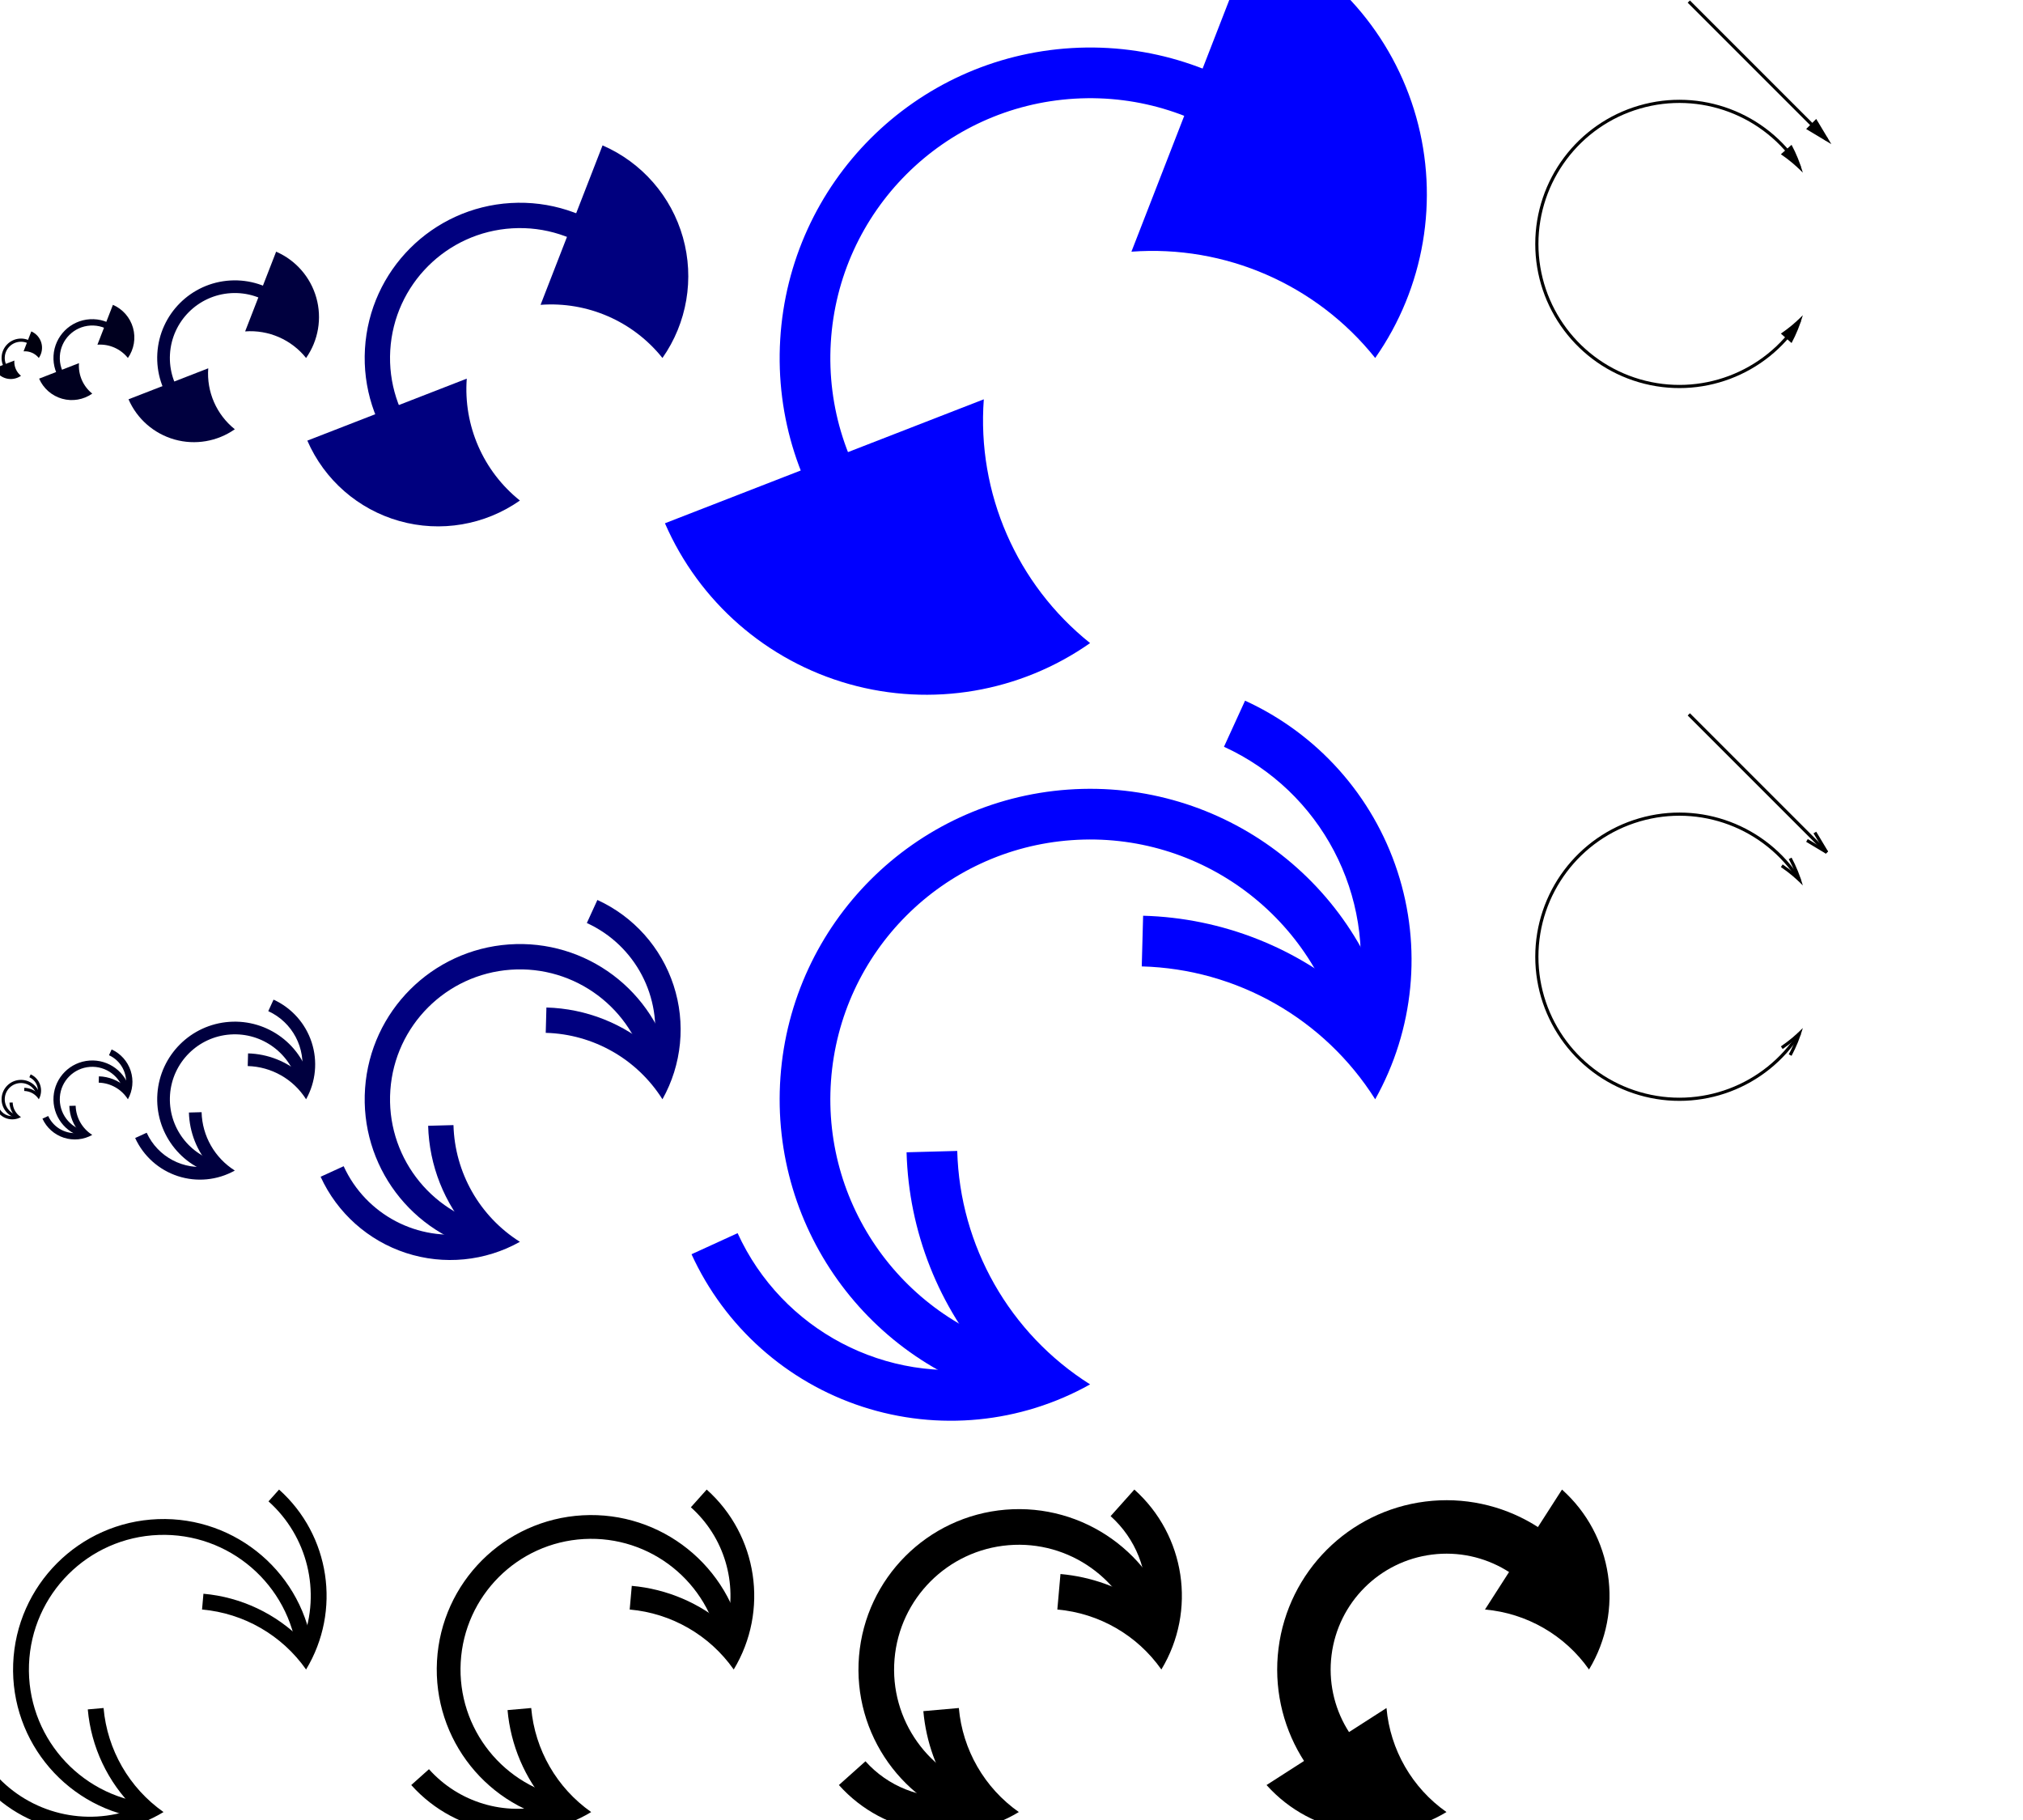
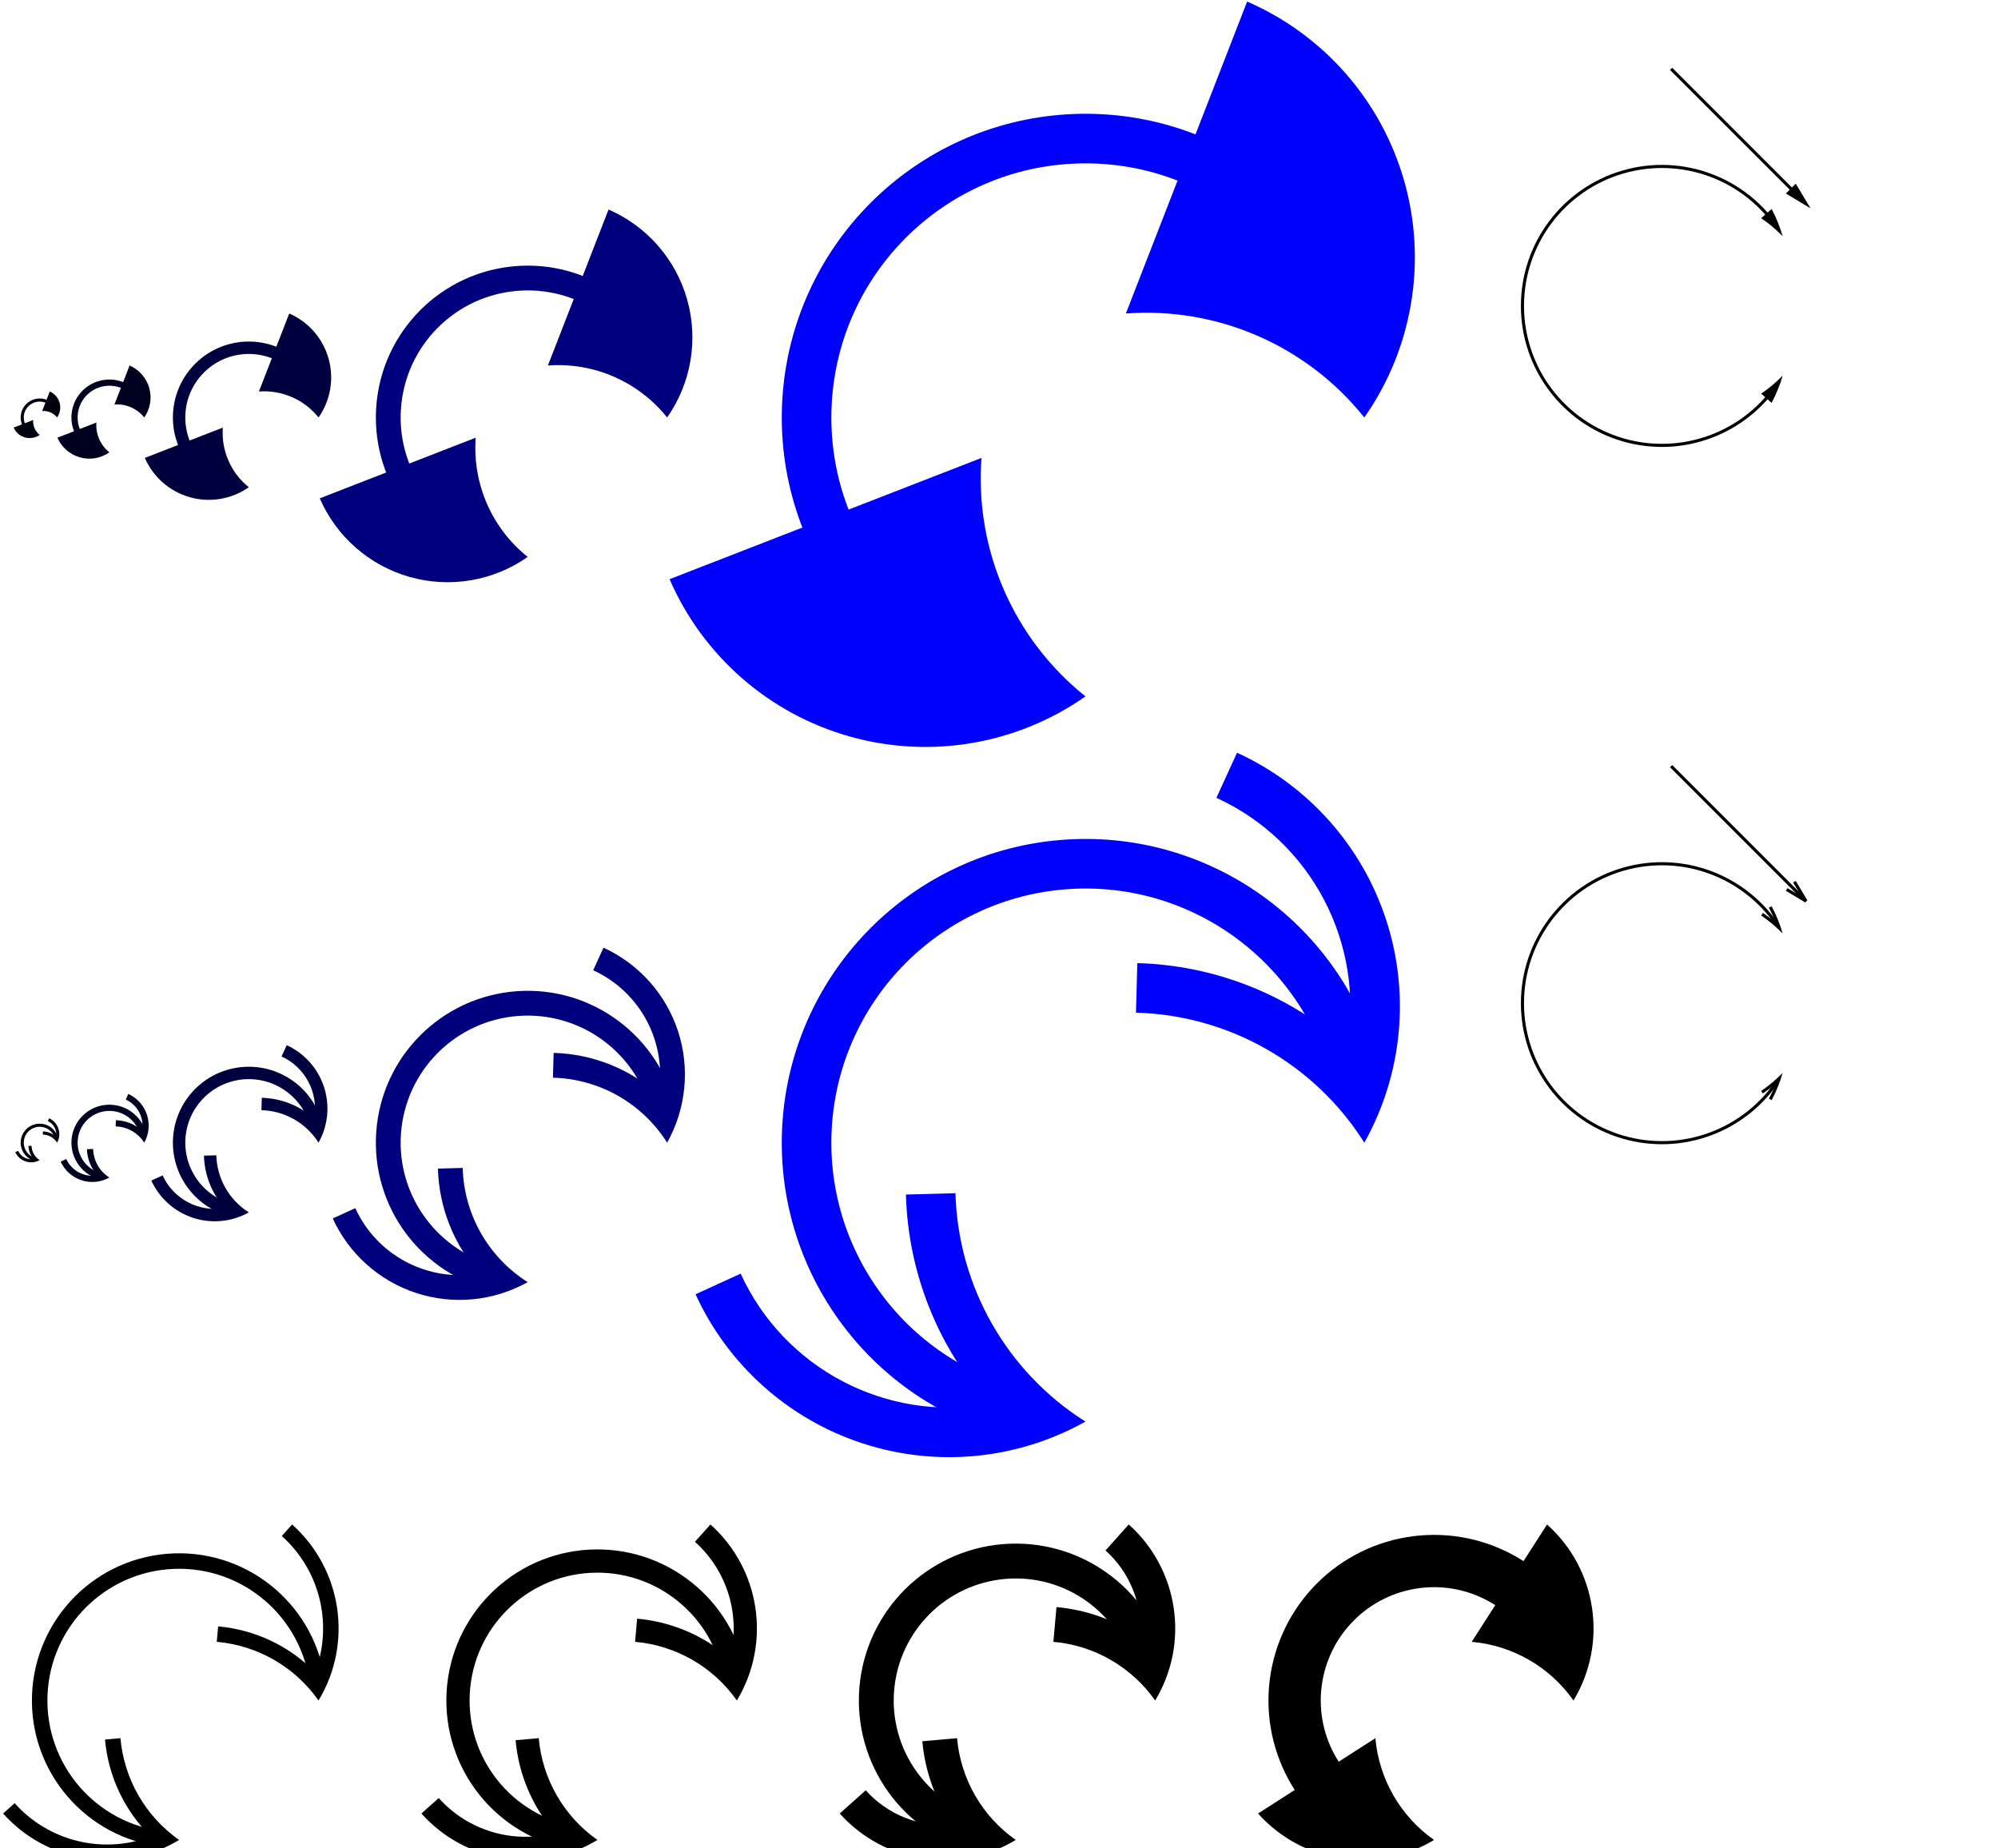
- <svg xmlns="http://www.w3.org/2000/svg" width="681.2" height="612.8" viewBox="0 0 681.2 612.8" font-family="sans-serif" font-size="14.667" fill="none">
+ <svg xmlns="http://www.w3.org/2000/svg" width="687.786" height="635.961" viewBox="0 0 687.786 635.961" font-family="sans-serif" font-size="14.667" fill="none">
  <g id="s0">
</g>
  <g id="s1">
</g>
  <g id="s2">
-     <path stroke-width="0" stroke="rgb(0,0,15)" fill="rgb(0,0,15)" d="M 1.474,122.707 L 4.83,121.403 A 6 6 0 0 0 7.067 126.533 A 6 6 0 0 1 -1.881 124.012 L 1.474,122.707" />
-     <path stroke-width="0" stroke="rgb(0,0,15)" fill="rgb(0,0,15)" d="M 9.241,114.941 L 7.936,118.296 A 6 6 0 0 1 13.067 120.533 A 6 6 0 0 0 10.545 111.586 L 9.241,114.941" />
-     <path d="M 6.006 126.439 A 6 6 0 1 1 12.972 119.472" fill="none" stroke="rgb(0,0,15)" stroke-width="1.067" />
+     <path stroke-width="0" stroke="rgb(0,0,15)" fill="rgb(0,0,15)" d="M 8.06,145.869 L 11.416,144.564 A 6 6 0 0 0 13.653 149.695 A 6 6 0 0 1 4.705 147.173 L 8.06,145.869" />
+     <path stroke-width="0" stroke="rgb(0,0,15)" fill="rgb(0,0,15)" d="M 15.827,138.102 L 14.522,141.458 A 6 6 0 0 1 19.653 143.695 A 6 6 0 0 0 17.131 134.747 L 15.827,138.102" />
+     <path d="M 12.592 149.6 A 6 6 0 1 1 19.558 142.633" fill="none" stroke="rgb(0,0,15)" stroke-width="1.067" />
  </g>
  <g id="s3">
</g>
  <g id="s4">
</g>
  <g id="s5">
-     <path stroke-width="0" stroke="rgb(0,0,31)" fill="rgb(0,0,31)" d="M 19.882,124.882 L 26.593,122.273 A 12 12 0 0 0 31.067 132.533 A 12 12 0 0 1 13.172 127.491 L 19.882,124.882" />
-     <path stroke-width="0" stroke="rgb(0,0,31)" fill="rgb(0,0,31)" d="M 35.415,109.349 L 32.806,116.06 A 12 12 0 0 1 43.067 120.533 A 12 12 0 0 0 38.024 102.638 L 35.415,109.349" />
-     <path d="M 28.945 132.344 A 12 12 0 1 1 42.878 118.411" fill="none" stroke="rgb(0,0,31)" stroke-width="2.133" />
+     <path stroke-width="0" stroke="rgb(0,0,31)" fill="rgb(0,0,31)" d="M 26.468,148.043 L 33.179,145.434 A 12 12 0 0 0 37.653 155.695 A 12 12 0 0 1 19.757 150.652 L 26.468,148.043" />
+     <path stroke-width="0" stroke="rgb(0,0,31)" fill="rgb(0,0,31)" d="M 42.001,132.51 L 39.392,139.221 A 12 12 0 0 1 49.653 143.695 A 12 12 0 0 0 44.61 125.799 L 42.001,132.51" />
+     <path d="M 35.53 155.505 A 12 12 0 1 1 49.463 141.572" fill="none" stroke="rgb(0,0,31)" stroke-width="2.133" />
  </g>
  <g id="s6">
</g>
  <g id="s7">
</g>
  <g id="s8">
-     <path stroke-width="0" stroke="rgb(0,0,63)" fill="rgb(0,0,63)" d="M 56.698,129.23 L 70.119,124.012 A 24 24 0 0 0 79.067 144.533 A 24 24 0 0 1 43.276 134.448 L 56.698,129.23" />
-     <path stroke-width="0" stroke="rgb(0,0,63)" fill="rgb(0,0,63)" d="M 87.763,98.164 L 82.545,111.586 A 24 24 0 0 1 103.067 120.533 A 24 24 0 0 0 92.981 84.743 L 87.763,98.164" />
-     <path d="M 74.822 144.155 A 24 24 0 1 1 102.688 116.289" fill="none" stroke="rgb(0,0,63)" stroke-width="4.267" />
+     <path stroke-width="0" stroke="rgb(0,0,63)" fill="rgb(0,0,63)" d="M 63.284,152.391 L 76.705,147.173 A 24 24 0 0 0 85.653 167.695 A 24 24 0 0 1 49.862 157.609 L 63.284,152.391" />
+     <path stroke-width="0" stroke="rgb(0,0,63)" fill="rgb(0,0,63)" d="M 94.349,121.326 L 89.131,134.747 A 24 24 0 0 1 109.653 143.695 A 24 24 0 0 0 99.567 107.904 L 94.349,121.326" />
+     <path d="M 81.408 167.316 A 24 24 0 1 1 109.274 139.45" fill="none" stroke="rgb(0,0,63)" stroke-width="4.267" />
  </g>
  <g id="s9">
</g>
  <g id="s10">
</g>
  <g id="s11">
-     <path stroke-width="0" stroke="rgb(0,0,127)" fill="rgb(0,0,127)" d="M 130.329,137.927 L 157.172,127.491 A 48 48 0 0 0 175.067 168.533 A 48 48 0 0 1 103.486 148.362 L 130.329,137.927" />
-     <path stroke-width="0" stroke="rgb(0,0,127)" fill="rgb(0,0,127)" d="M 192.46,75.795 L 182.024,102.638 A 48 48 0 0 1 223.067 120.533 A 48 48 0 0 0 202.896 48.953 L 192.46,75.795" />
-     <path d="M 166.578 167.777 A 48 48 0 1 1 222.31 112.045" fill="none" stroke="rgb(0,0,127)" stroke-width="8.533" />
+     <path stroke-width="0" stroke="rgb(0,0,127)" fill="rgb(0,0,127)" d="M 136.915,161.088 L 163.757,150.652 A 48 48 0 0 0 181.653 191.695 A 48 48 0 0 1 110.072 171.524 L 136.915,161.088" />
+     <path stroke-width="0" stroke="rgb(0,0,127)" fill="rgb(0,0,127)" d="M 199.046,98.957 L 188.61,125.799 A 48 48 0 0 1 229.653 143.695 A 48 48 0 0 0 209.482 72.114 L 199.046,98.957" />
+     <path d="M 173.164 190.938 A 48 48 0 1 1 228.896 135.206" fill="none" stroke="rgb(0,0,127)" stroke-width="8.533" />
  </g>
  <g id="s12">
</g>
  <g id="s13">
</g>
  <g id="s14">
-     <path stroke-width="0" stroke="rgb(0,0,255)" fill="rgb(0,0,255)" d="M 277.591,155.32 L 331.276,134.448 A 96 96 0 0 0 367.067 216.533 A 96 96 0 0 1 223.905 176.191 L 277.591,155.32" />
-     <path stroke-width="0" stroke="rgb(0,0,255)" fill="rgb(0,0,255)" d="M 401.853,31.058 L 380.981,84.743 A 96 96 0 0 1 463.067 120.533 A 96 96 0 0 0 422.725 -22.628 L 401.853,31.058" />
-     <path d="M 350.09 215.02 A 96 96 0 1 1 461.554 103.556" fill="none" stroke="rgb(0,0,255)" stroke-width="17.067" />
+     <path stroke-width="0" stroke="rgb(0,0,255)" fill="rgb(0,0,255)" d="M 284.177,178.481 L 337.862,157.609 A 96 96 0 0 0 373.653 239.695 A 96 96 0 0 1 230.491 199.353 L 284.177,178.481" />
+     <path stroke-width="0" stroke="rgb(0,0,255)" fill="rgb(0,0,255)" d="M 408.439,54.219 L 387.567,107.904 A 96 96 0 0 1 469.653 143.695 A 96 96 0 0 0 429.311 0.533 L 408.439,54.219" />
+     <path d="M 356.676 238.181 A 96 96 0 1 1 468.14 126.718" fill="none" stroke="rgb(0,0,255)" stroke-width="17.067" />
  </g>
  <g id="s15">
</g>
  <g id="s16">
-     <path stroke-width="0" stroke="rgb(0,0,15)" fill="rgb(0,0,15)" d="M 4.99,375.757 A 7.067 7.067 0 0 1 3.204 371.249 L 4.271,371.22 A 6 6 0 0 0 7.067 376.133 A 6 6 0 0 1 -1.322 373.395 L -0.352,372.951 A 4.933 4.933 0 0 0 4.99 375.757" />
-     <path stroke-width="0" stroke="rgb(0,0,15)" fill="rgb(0,0,15)" d="M 12.691,368.056 A 7.067 7.067 0 0 0 8.182 366.271 L 8.154,367.337 A 6 6 0 0 1 13.067 370.133 A 6 6 0 0 0 10.328 361.745 L 9.884,362.715 A 4.933 4.933 0 0 1 12.691 368.056" />
-     <path d="M 5.796 375.997 A 6 6 0 1 1 12.931 368.863" fill="none" stroke="rgb(0,0,15)" stroke-width="1.067" />
+     <path stroke-width="0" stroke="rgb(0,0,15)" fill="rgb(0,0,15)" d="M 11.576,398.918 A 7.067 7.067 0 0 1 9.79 394.41 L 10.856,394.382 A 6 6 0 0 0 13.653 399.295 A 6 6 0 0 1 5.264 396.556 L 6.234,396.112 A 4.933 4.933 0 0 0 11.576 398.918" />
+     <path stroke-width="0" stroke="rgb(0,0,15)" fill="rgb(0,0,15)" d="M 19.276,391.218 A 7.067 7.067 0 0 0 14.768 389.432 L 14.74,390.498 A 6 6 0 0 1 19.653 393.295 A 6 6 0 0 0 16.914 384.906 L 16.47,385.876 A 4.933 4.933 0 0 1 19.276 391.218" />
+     <path d="M 12.382 399.159 A 6 6 0 1 1 19.517 392.024" fill="none" stroke="rgb(0,0,15)" stroke-width="1.067" />
  </g>
  <g id="s17">
</g>
  <g id="s18">
</g>
  <g id="s19">
-     <path stroke-width="0" stroke="rgb(0,0,31)" fill="rgb(0,0,31)" d="M 26.913,381.381 A 14.133 14.133 0 0 1 23.342 372.365 L 25.474,372.307 A 12 12 0 0 0 31.067 382.133 A 12 12 0 0 1 14.29 376.656 L 16.23,375.768 A 9.867 9.867 0 0 0 26.913 381.381" />
-     <path stroke-width="0" stroke="rgb(0,0,31)" fill="rgb(0,0,31)" d="M 42.314,365.979 A 14.133 14.133 0 0 0 33.298 362.409 L 33.241,364.541 A 12 12 0 0 1 43.067 370.133 A 12 12 0 0 0 37.589 353.357 L 36.702,355.297 A 9.867 9.867 0 0 1 42.314 365.979" />
-     <path d="M 28.526 381.861 A 12 12 0 1 1 42.795 367.593" fill="none" stroke="rgb(0,0,31)" stroke-width="2.133" />
+     <path stroke-width="0" stroke="rgb(0,0,31)" fill="rgb(0,0,31)" d="M 33.499,404.542 A 14.133 14.133 0 0 1 29.928 395.526 L 32.06,395.469 A 12 12 0 0 0 37.653 405.295 A 12 12 0 0 1 20.876 399.817 L 22.816,398.93 A 9.867 9.867 0 0 0 33.499 404.542" />
+     <path stroke-width="0" stroke="rgb(0,0,31)" fill="rgb(0,0,31)" d="M 48.9,389.141 A 14.133 14.133 0 0 0 39.884 385.57 L 39.827,387.702 A 12 12 0 0 1 49.653 393.295 A 12 12 0 0 0 44.175 376.518 L 43.288,378.458 A 9.867 9.867 0 0 1 48.9 389.141" />
+     <path d="M 35.112 405.023 A 12 12 0 1 1 49.381 390.754" fill="none" stroke="rgb(0,0,31)" stroke-width="2.133" />
  </g>
  <g id="s20">
</g>
  <g id="s21">
</g>
  <g id="s22">
-     <path stroke-width="0" stroke="rgb(0,0,63)" fill="rgb(0,0,63)" d="M 70.759,392.629 A 28.267 28.267 0 0 1 63.617 374.596 L 67.882,374.482 A 24 24 0 0 0 79.067 394.133 A 24 24 0 0 1 45.513 383.178 L 49.393,381.403 A 19.733 19.733 0 0 0 70.759 392.629" />
-     <path stroke-width="0" stroke="rgb(0,0,63)" fill="rgb(0,0,63)" d="M 101.562,361.826 A 28.267 28.267 0 0 0 83.53 354.684 L 83.415,358.949 A 24 24 0 0 1 103.067 370.133 A 24 24 0 0 0 92.112 336.58 L 90.337,340.46 A 19.733 19.733 0 0 1 101.562 361.826" />
-     <path d="M 73.985 393.589 A 24 24 0 1 1 102.523 365.052" fill="none" stroke="rgb(0,0,63)" stroke-width="4.267" />
+     <path stroke-width="0" stroke="rgb(0,0,63)" fill="rgb(0,0,63)" d="M 77.345,415.79 A 28.267 28.267 0 0 1 70.203 397.758 L 74.468,397.643 A 24 24 0 0 0 85.653 417.295 A 24 24 0 0 1 52.099 406.339 L 55.979,404.565 A 19.733 19.733 0 0 0 77.345 415.79" />
+     <path stroke-width="0" stroke="rgb(0,0,63)" fill="rgb(0,0,63)" d="M 108.148,384.987 A 28.267 28.267 0 0 0 90.116 377.845 L 90.001,382.11 A 24 24 0 0 1 109.653 393.295 A 24 24 0 0 0 98.697 359.741 L 96.923,363.621 A 19.733 19.733 0 0 1 108.148 384.987" />
+     <path d="M 80.571 416.75 A 24 24 0 1 1 109.109 388.213" fill="none" stroke="rgb(0,0,63)" stroke-width="4.267" />
  </g>
  <g id="s23">
</g>
  <g id="s24">
</g>
  <g id="s25">
-     <path stroke-width="0" stroke="rgb(0,0,127)" fill="rgb(0,0,127)" d="M 158.451,415.125 A 56.533 56.533 0 0 1 144.167 379.06 L 152.698,378.83 A 48 48 0 0 0 175.067 418.133 A 48 48 0 0 1 107.96 396.223 L 115.72,392.673 A 39.467 39.467 0 0 0 158.451 415.125" />
-     <path stroke-width="0" stroke="rgb(0,0,127)" fill="rgb(0,0,127)" d="M 220.058,353.518 A 56.533 56.533 0 0 0 183.993 339.234 L 183.763,347.764 A 48 48 0 0 1 223.067 370.133 A 48 48 0 0 0 201.156 303.027 L 197.607,310.786 A 39.467 39.467 0 0 1 220.058 353.518" />
-     <path d="M 164.904 417.045 A 48 48 0 1 1 221.979 359.971" fill="none" stroke="rgb(0,0,127)" stroke-width="8.533" />
+     <path stroke-width="0" stroke="rgb(0,0,127)" fill="rgb(0,0,127)" d="M 165.037,438.286 A 56.533 56.533 0 0 1 150.753 402.221 L 159.284,401.991 A 48 48 0 0 0 181.653 441.295 A 48 48 0 0 1 114.546 419.384 L 122.306,415.834 A 39.467 39.467 0 0 0 165.037 438.286" />
+     <path stroke-width="0" stroke="rgb(0,0,127)" fill="rgb(0,0,127)" d="M 226.644,376.679 A 56.533 56.533 0 0 0 190.579 362.395 L 190.349,370.926 A 48 48 0 0 1 229.653 393.295 A 48 48 0 0 0 207.742 326.188 L 204.193,333.948 A 39.467 39.467 0 0 1 226.644 376.679" />
+     <path d="M 171.49 440.206 A 48 48 0 1 1 228.564 383.132" fill="none" stroke="rgb(0,0,127)" stroke-width="8.533" />
  </g>
  <g id="s26">
</g>
  <g id="s27">
</g>
  <g id="s28">
-     <path stroke-width="0" stroke="rgb(0,0,255)" fill="rgb(0,0,255)" d="M 333.836,460.116 A 113.067 113.067 0 0 1 305.268 387.986 L 322.329,387.527 A 96 96 0 0 0 367.067 466.133 A 96 96 0 0 1 232.853 422.313 L 248.373,415.213 A 78.933 78.933 0 0 0 333.836 460.116" />
-     <path stroke-width="0" stroke="rgb(0,0,255)" fill="rgb(0,0,255)" d="M 457.049,336.902 A 113.067 113.067 0 0 0 384.919 308.335 L 384.46,325.395 A 96 96 0 0 1 463.067 370.133 A 96 96 0 0 0 419.246 235.92 L 412.147,251.44 A 78.933 78.933 0 0 1 457.049 336.902" />
-     <path d="M 346.742 463.957 A 96 96 0 1 1 460.89 349.808" fill="none" stroke="rgb(0,0,255)" stroke-width="17.067" />
+     <path stroke-width="0" stroke="rgb(0,0,255)" fill="rgb(0,0,255)" d="M 340.421,483.277 A 113.067 113.067 0 0 1 311.854 411.147 L 328.915,410.688 A 96 96 0 0 0 373.653 489.295 A 96 96 0 0 1 239.439 445.474 L 254.959,438.374 A 78.933 78.933 0 0 0 340.421 483.277" />
+     <path stroke-width="0" stroke="rgb(0,0,255)" fill="rgb(0,0,255)" d="M 463.635,360.063 A 113.067 113.067 0 0 0 391.505 331.496 L 391.046,348.557 A 96 96 0 0 1 469.653 393.295 A 96 96 0 0 0 425.832 259.081 L 418.732,274.601 A 78.933 78.933 0 0 1 463.635 360.063" />
+     <path d="M 353.328 487.118 A 96 96 0 1 1 467.476 372.97" fill="none" stroke="rgb(0,0,255)" stroke-width="17.067" />
  </g>
  <g id="s29">
</g>
  <g id="s30">
</g>
  <g id="s31">
-     <path stroke-width="0" stroke="black" fill="black" d="M 45.341,608.952 A 53.333 53.333 0 0 1 29.559 575.57 L 34.871,575.101 A 48 48 0 0 0 55.067 610.133 A 48 48 0 0 1 -5.519 601.035 L -1.544,597.48 A 42.667 42.667 0 0 0 45.341 608.952" />
-     <path stroke-width="0" stroke="black" fill="black" d="M 101.886,552.408 A 53.333 53.333 0 0 0 68.503 536.625 L 68.034,541.938 A 48 48 0 0 1 103.067 562.133 A 48 48 0 0 0 93.968 501.547 L 90.413,505.523 A 42.667 42.667 0 0 1 101.886 552.408" />
-     <path d="M 49.744 609.837 A 48 48 0 1 1 102.771 556.811" fill="none" stroke="black" stroke-width="5.333" />
+     <path stroke-width="0" stroke="black" fill="black" d="M 51.927,632.114 A 53.333 53.333 0 0 1 36.145 598.731 L 41.457,598.262 A 48 48 0 0 0 61.653 633.295 A 48 48 0 0 1 1.067 624.196 L 5.042,620.641 A 42.667 42.667 0 0 0 51.927 632.114" />
+     <path stroke-width="0" stroke="black" fill="black" d="M 108.472,575.569 A 53.333 53.333 0 0 0 75.089 559.787 L 74.62,565.099 A 48 48 0 0 1 109.653 585.295 A 48 48 0 0 0 100.554 524.709 L 96.999,528.684 A 42.667 42.667 0 0 1 108.472 575.569" />
+     <path d="M 56.33 632.999 A 48 48 0 1 1 109.357 579.972" fill="none" stroke="black" stroke-width="5.333" />
  </g>
  <g id="s32">
</g>
  <g id="s33">
-     <path stroke-width="0" stroke="black" fill="black" d="M 184.502,607.706 A 56 56 0 0 1 170.902 575.805 L 178.871,575.101 A 48 48 0 0 0 199.067 610.133 A 48 48 0 0 1 138.481 601.035 L 144.444,595.702 A 40 40 0 0 0 184.502 607.706" />
-     <path stroke-width="0" stroke="black" fill="black" d="M 244.64,547.568 A 56 56 0 0 0 212.738 533.969 L 212.034,541.938 A 48 48 0 0 1 247.067 562.133 A 48 48 0 0 0 237.968 501.547 L 232.636,507.511 A 40 40 0 0 1 244.64 547.568" />
-     <path d="M 191.104 609.468 A 48 48 0 1 1 246.402 554.17" fill="none" stroke="black" stroke-width="8" />
+     <path stroke-width="0" stroke="black" fill="black" d="M 191.088,630.868 A 56 56 0 0 1 177.488 598.966 L 185.457,598.262 A 48 48 0 0 0 205.653 633.295 A 48 48 0 0 1 145.067 624.196 L 151.03,618.864 A 40 40 0 0 0 191.088 630.868" />
+     <path stroke-width="0" stroke="black" fill="black" d="M 251.226,570.73 A 56 56 0 0 0 219.324 557.13 L 218.62,565.099 A 48 48 0 0 1 253.653 585.295 A 48 48 0 0 0 244.554 524.709 L 239.222,530.672 A 40 40 0 0 1 251.226 570.73" />
+     <path d="M 197.69 632.629 A 48 48 0 1 1 252.987 577.332" fill="none" stroke="black" stroke-width="8" />
  </g>
  <g id="s34">
</g>
  <g id="s35">
-     <path stroke-width="0" stroke="black" fill="black" d="M 321.274,604.913 A 60 60 0 0 1 310.918 576.157 L 322.871,575.101 A 48 48 0 0 0 343.067 610.133 A 48 48 0 0 1 282.481 601.035 L 291.426,593.036 A 36 36 0 0 0 321.274 604.913" />
-     <path stroke-width="0" stroke="black" fill="black" d="M 385.846,540.341 A 60 60 0 0 0 357.09 529.985 L 356.034,541.938 A 48 48 0 0 1 391.067 562.133 A 48 48 0 0 0 381.968 501.547 L 373.97,510.493 A 36 36 0 0 1 385.846 540.341" />
-     <path d="M 331.191 608.641 A 48 48 0 1 1 389.574 550.258" fill="none" stroke="black" stroke-width="12" />
+     <path stroke-width="0" stroke="black" fill="black" d="M 327.86,628.074 A 60 60 0 0 1 317.504 599.318 L 329.457,598.262 A 48 48 0 0 0 349.653 633.295 A 48 48 0 0 1 289.067 624.196 L 298.012,616.197 A 36 36 0 0 0 327.86 628.074" />
+     <path stroke-width="0" stroke="black" fill="black" d="M 392.432,563.502 A 60 60 0 0 0 363.676 553.146 L 362.62,565.099 A 48 48 0 0 1 397.653 585.295 A 48 48 0 0 0 388.554 524.709 L 380.555,533.654 A 36 36 0 0 1 392.432 563.502" />
+     <path d="M 337.777 631.802 A 48 48 0 1 1 396.16 573.419" fill="none" stroke="black" stroke-width="12" />
  </g>
  <g id="s36">
</g>
  <g id="s37">
-     <path stroke-width="0" stroke="black" fill="black" d="M 446.676,588.068 L 466.871,575.101 A 48 48 0 0 0 487.067 610.133 A 48 48 0 0 1 426.481 601.035 L 446.676,588.068" />
-     <path stroke-width="0" stroke="black" fill="black" d="M 513.001,521.743 L 500.034,541.938 A 48 48 0 0 1 535.067 562.133 A 48 48 0 0 0 525.968 501.547 L 513.001,521.743" />
-     <path d="M 469.486 606.798 A 48 48 0 1 1 531.731 544.552" fill="none" stroke="black" stroke-width="18" />
+     <path stroke-width="0" stroke="black" fill="black" d="M 453.262,611.229 L 473.457,598.262 A 48 48 0 0 0 493.653 633.295 A 48 48 0 0 1 433.067 624.196 L 453.262,611.229" />
+     <path stroke-width="0" stroke="black" fill="black" d="M 519.587,544.904 L 506.62,565.099 A 48 48 0 0 1 541.653 585.295 A 48 48 0 0 0 532.554 524.709 L 519.587,544.904" />
+     <path d="M 476.071 629.959 A 48 48 0 1 1 538.317 567.713" fill="none" stroke="black" stroke-width="18" />
  </g>
  <g id="s38">
</g>
  <g id="s39">
-     <path stroke-width="0" stroke="black" fill="black" d="M 601.47,113.913 L 599.671,112.324 A 48 48 0 0 0 607.067 106.133 A 48 48 0 0 1 603.269 115.502 L 601.47,113.913" />
-     <path stroke-width="0" stroke="black" fill="black" d="M 601.47,50.353 L 599.671,51.942 A 48 48 0 0 1 607.067 58.133 A 48 48 0 0 0 603.269 48.764 L 601.47,50.353" />
-     <path d="M 605.959 107.957 A 48 48 0 1 1 605.959 56.31" fill="none" stroke="black" stroke-width="1.067" />
+     <path stroke-width="0" stroke="black" fill="black" d="M 608.056,137.075 L 606.257,135.486 A 48 48 0 0 0 613.653 129.295 A 48 48 0 0 1 609.855 138.664 L 608.056,137.075" />
+     <path stroke-width="0" stroke="black" fill="black" d="M 608.056,73.514 L 606.257,75.103 A 48 48 0 0 1 613.653 81.295 A 48 48 0 0 0 609.855 71.925 L 608.056,73.514" />
+     <path d="M 612.545 131.118 A 48 48 0 1 1 612.545 79.471" fill="none" stroke="black" stroke-width="1.067" />
  </g>
  <g id="s40">
-     <line x1="615.112" y1="46.978" x2="568.667" y2="0.533" stroke="black" stroke-width="1.067" />
-     <polygon stroke-width="0" points="611.575,40.048 616.667,48.533 608.181,43.442" fill="black" />
+     <line x1="621.698" y1="70.14" x2="575.253" y2="23.695" stroke="black" stroke-width="1.067" />
+     <polygon stroke-width="0" points="618.161,63.209 623.253,71.695 614.767,66.603" fill="black" />
  </g>
  <g id="s41">
-     <path stroke-width="0" stroke="black" fill="black" d="M 604.706,349.812 A 49.067 49.067 0 0 1 600.27 353.207 L 599.671,352.324 A 48 48 0 0 0 607.067 346.133 A 48 48 0 0 1 603.269 355.502 L 602.328,355 A 46.933 46.933 0 0 0 604.706 349.812" />
-     <path stroke-width="0" stroke="black" fill="black" d="M 604.706,294.455 A 49.067 49.067 0 0 0 600.27 291.06 L 599.671,291.942 A 48 48 0 0 1 607.067 298.133 A 48 48 0 0 0 603.269 288.764 L 602.328,289.267 A 46.933 46.933 0 0 1 604.706 294.455" />
-     <path d="M 605.959 347.957 A 48 48 0 1 1 605.959 296.31" fill="none" stroke="black" stroke-width="1.067" />
+     <path stroke-width="0" stroke="black" fill="black" d="M 611.292,372.973 A 49.067 49.067 0 0 1 606.856 376.368 L 606.257,375.486 A 48 48 0 0 0 613.653 369.295 A 48 48 0 0 1 609.855 378.664 L 608.914,378.161 A 46.933 46.933 0 0 0 611.292 372.973" />
+     <path stroke-width="0" stroke="black" fill="black" d="M 611.292,317.616 A 49.067 49.067 0 0 0 606.856 314.221 L 606.257,315.103 A 48 48 0 0 1 613.653 321.295 A 48 48 0 0 0 609.855 311.925 L 608.914,312.428 A 46.933 46.933 0 0 1 611.292 317.616" />
+     <path d="M 612.545 371.118 A 48 48 0 1 1 612.545 319.471" fill="none" stroke="black" stroke-width="1.067" />
  </g>
  <g id="s42">
-     <line x1="615.112" y1="286.978" x2="568.667" y2="240.533" stroke="black" stroke-width="1.067" />
-     <polyline points="611.116,280.319 615.112,286.978 608.452,282.983" fill="none" stroke="black" stroke-width="1.067" />
+     <line x1="621.698" y1="310.14" x2="575.253" y2="263.695" stroke="black" stroke-width="1.067" />
+     <polyline points="617.702,303.48 621.698,310.14 615.038,306.144" fill="none" stroke="black" stroke-width="1.067" />
  </g>
</svg>
